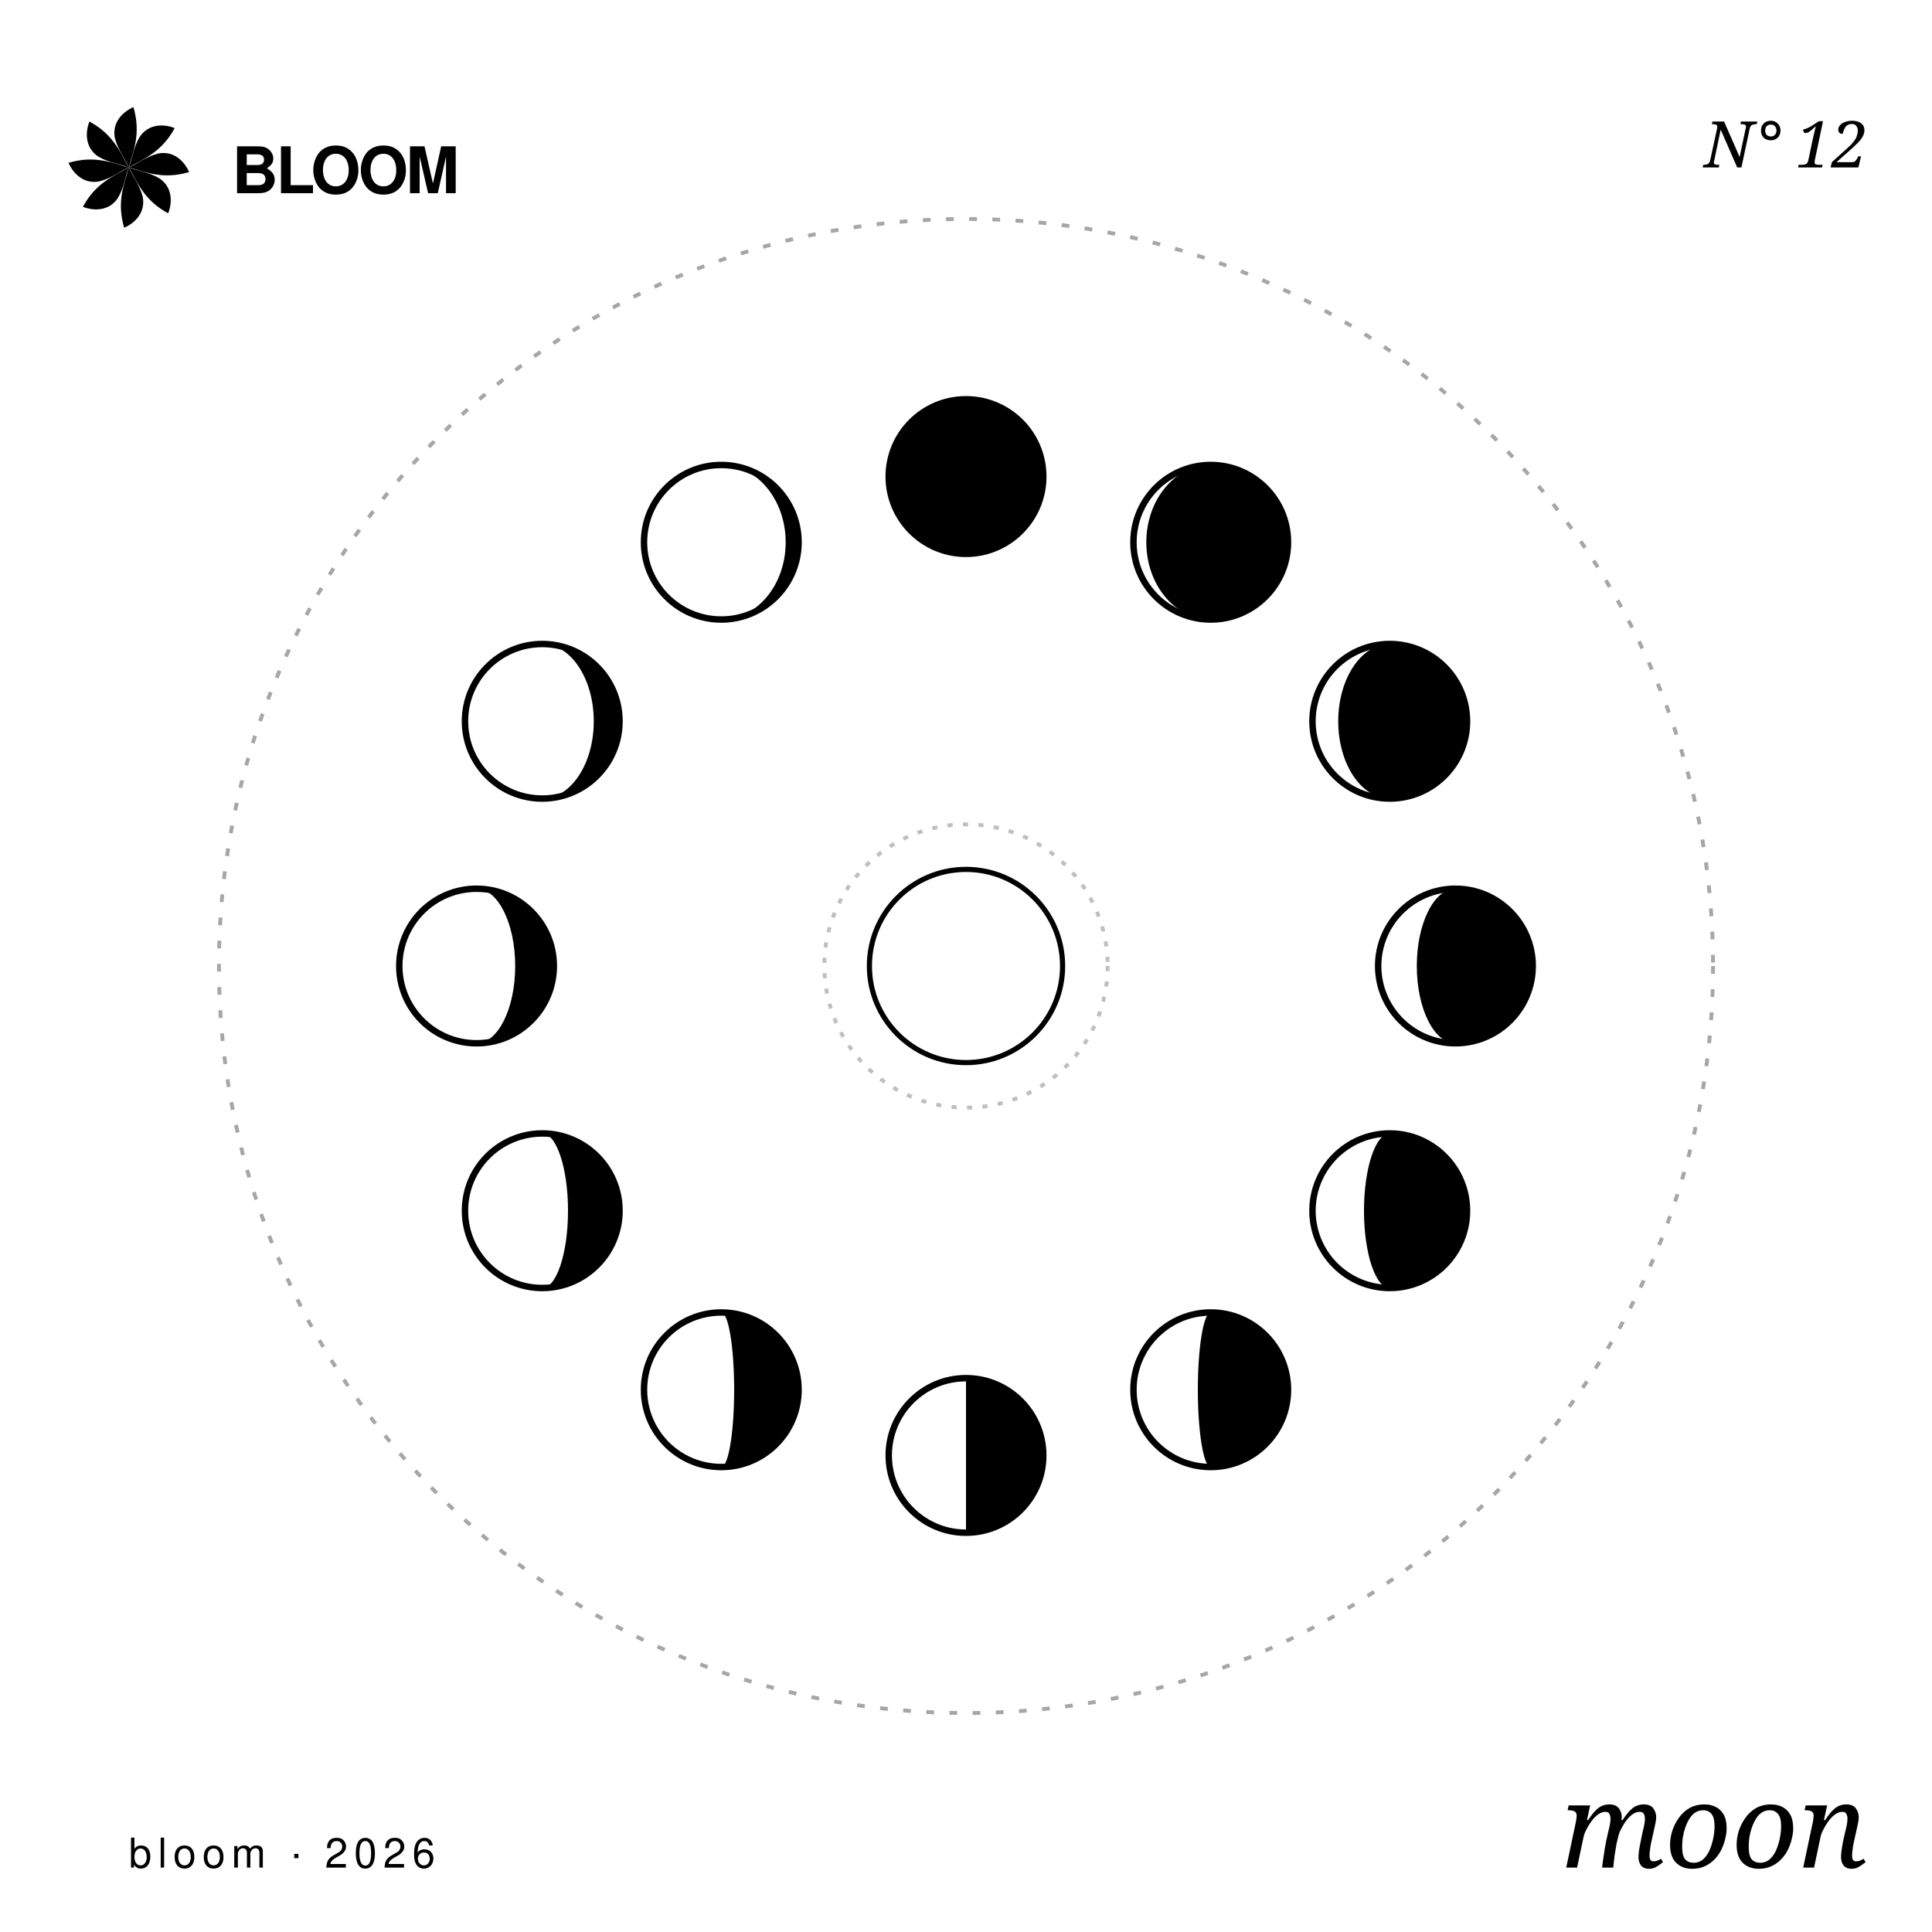
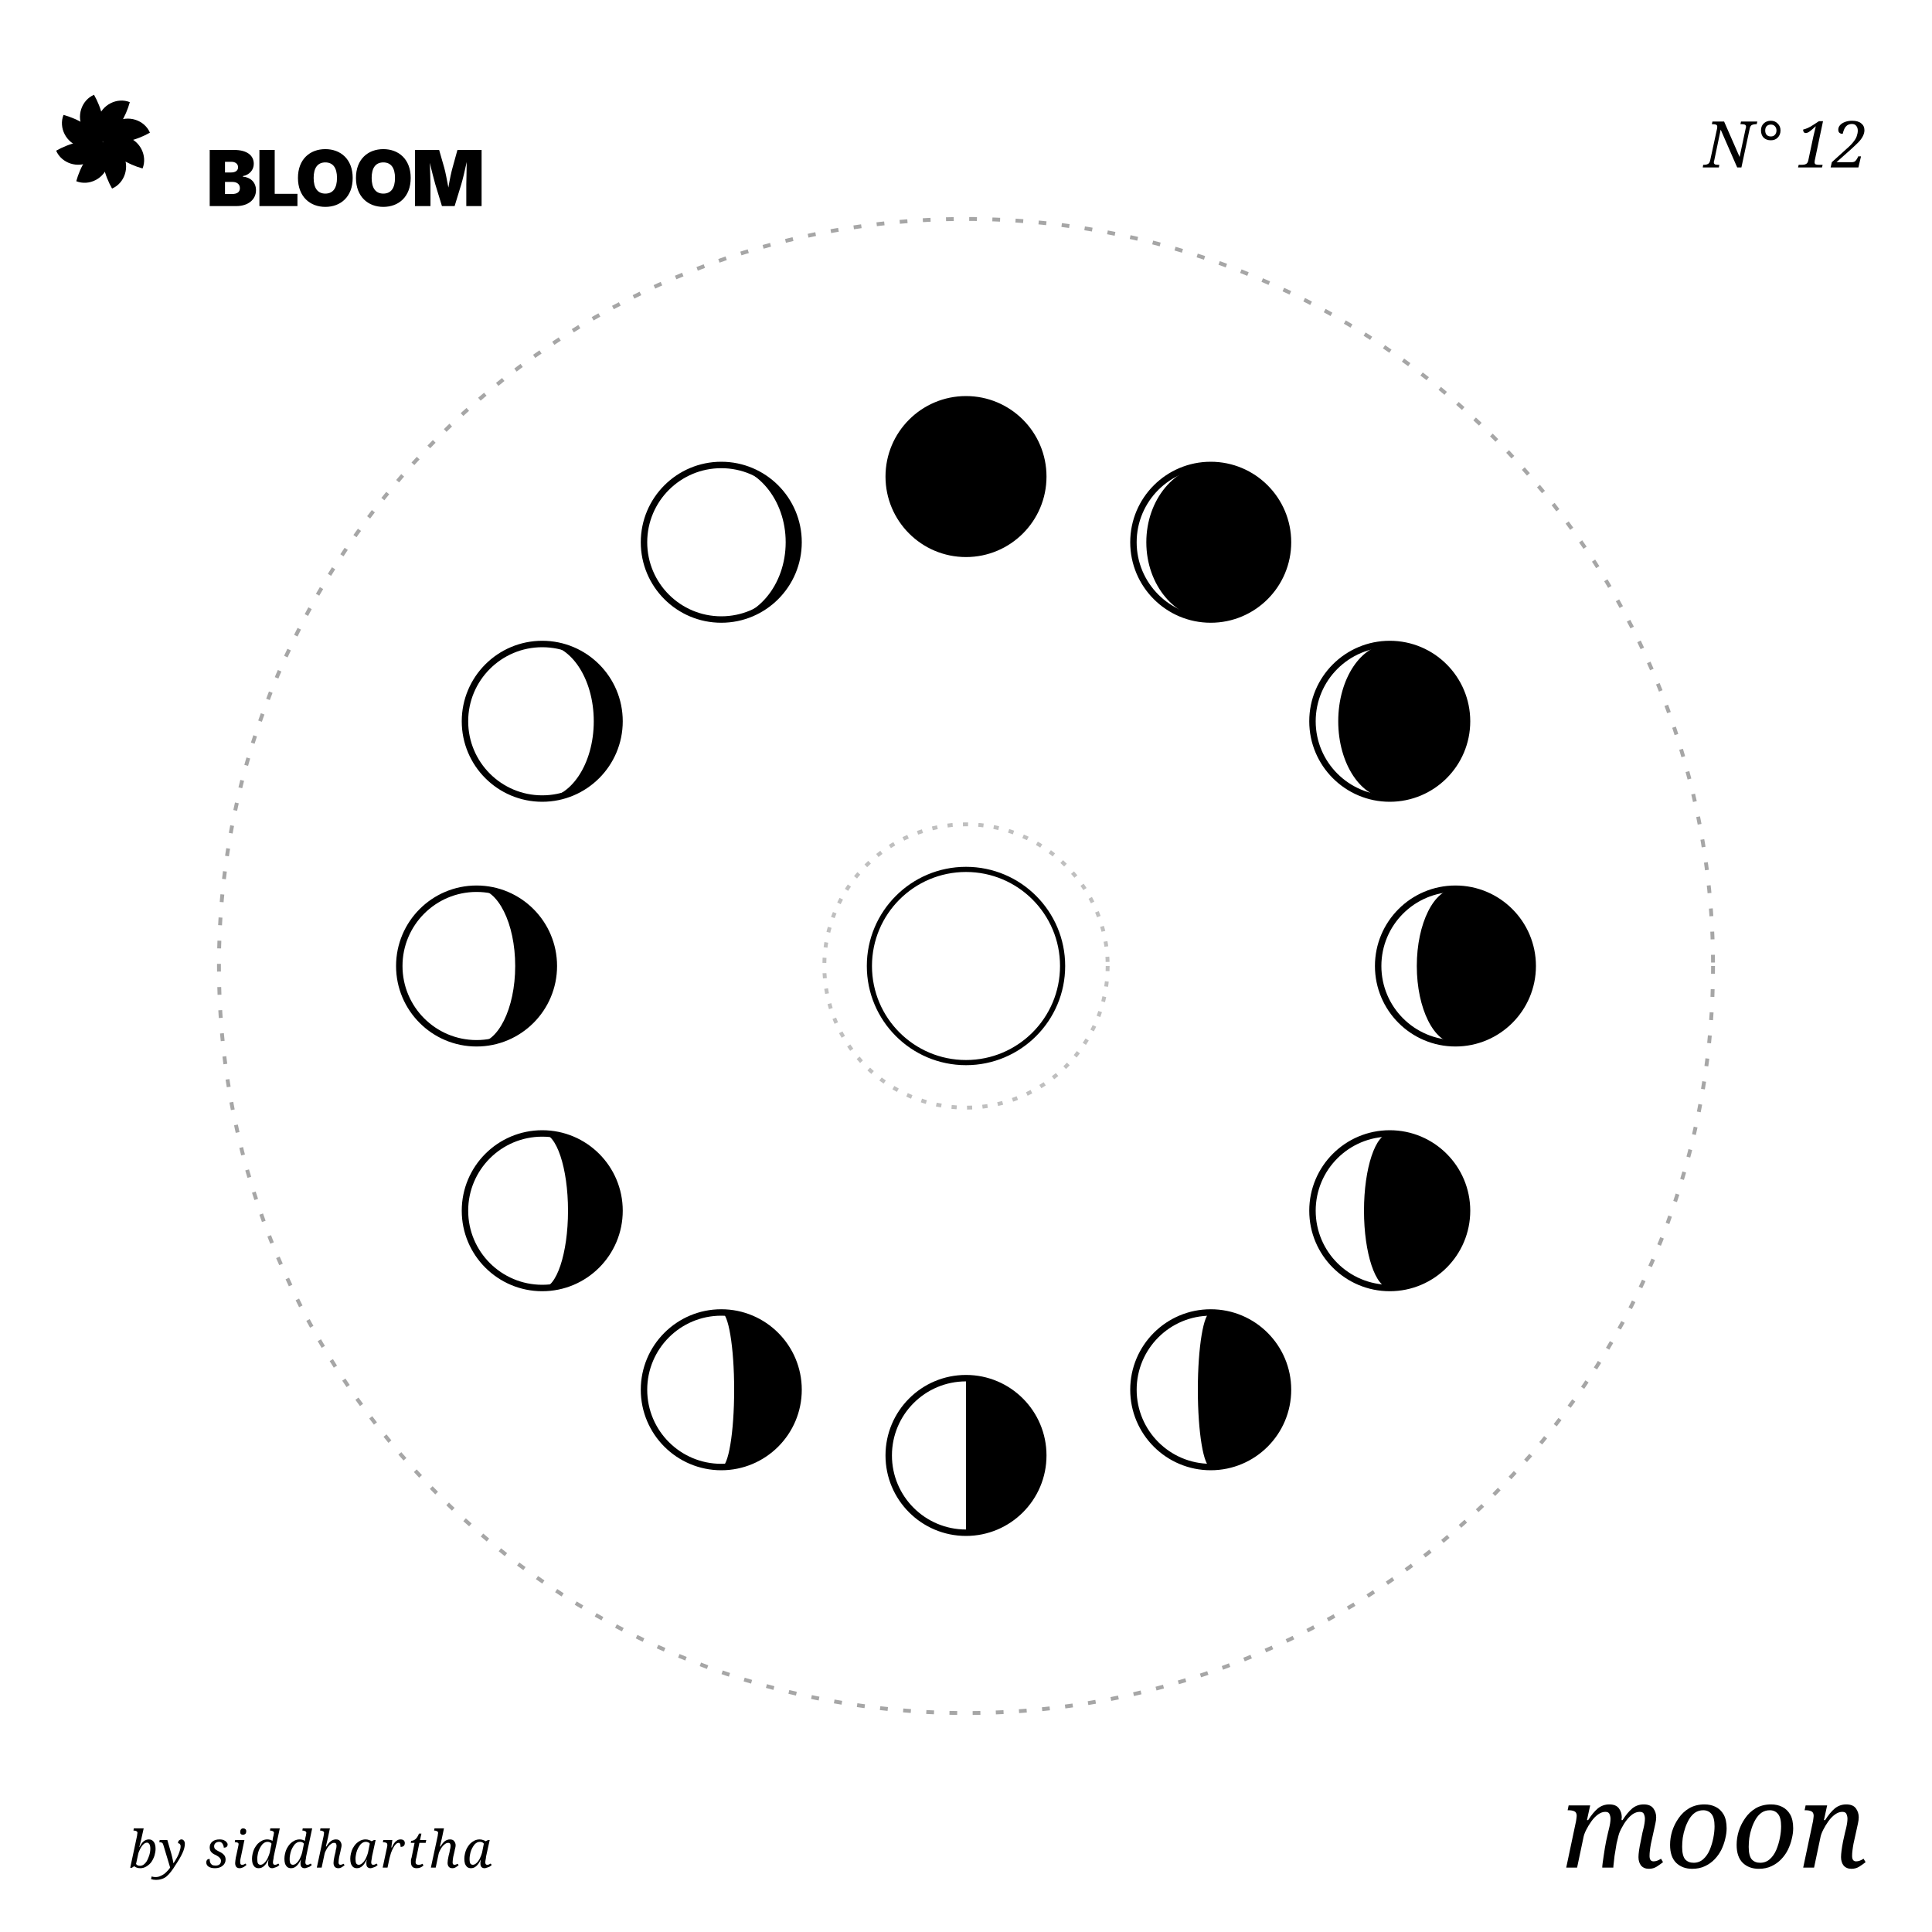
<svg xmlns="http://www.w3.org/2000/svg" viewBox="-75 -75 150 150" width="600" height="600">
  <circle r="58" fill="none" stroke="#000" stroke-width="0.3" stroke-dasharray="0.6,1.2" opacity="0.35" />
  <circle r="7.5" fill="none" stroke="#000" stroke-width="0.4" />
  <circle r="11" fill="none" stroke="#000" stroke-width="0.3" stroke-dasharray="0.4,0.8" opacity="0.25" />
  <g fill="none" stroke="#000" stroke-width="0.5">
    <g transform="translate(0.0 -38.0)">
      <circle r="6" />
      <path d="M 0,-6 A 6.0,6 0 0,0 0,6 A 6,6 0 0,0 0,-6 Z" fill="#000" stroke="none" />
    </g>
    <g transform="translate(19.0 -32.9)">
      <circle r="6" />
      <path d="M 0,-6 A 5.0,6 0 0,0 0,6 A 6,6 0 0,0 0,-6 Z" fill="#000" stroke="none" />
    </g>
    <g transform="translate(32.9 -19.0)">
      <circle r="6" />
      <path d="M 0,-6 A 4.0,6 0 0,0 0,6 A 6,6 0 0,0 0,-6 Z" fill="#000" stroke="none" />
    </g>
    <g transform="translate(38.0 0.0)">
      <circle r="6" />
      <path d="M 0,-6 A 3.0,6 0 0,0 0,6 A 6,6 0 0,0 0,-6 Z" fill="#000" stroke="none" />
    </g>
    <g transform="translate(32.9 19.0)">
      <circle r="6" />
      <path d="M 0,-6 A 2.0,6 0 0,0 0,6 A 6,6 0 0,0 0,-6 Z" fill="#000" stroke="none" />
    </g>
    <g transform="translate(19.0 32.9)">
      <circle r="6" />
      <path d="M 0,-6 A 1,6 0 0,0 0,6 A 6,6 0 0,0 0,-6 Z" fill="#000" stroke="none" />
    </g>
    <g transform="translate(0.0 38.0)">
      <circle r="6" />
      <path d="M 0,-6 A 0.0,6 0 0,1 0,6 A 6,6 0 0,0 0,-6 Z" fill="#000" stroke="none" />
    </g>
    <g transform="translate(-19.0 32.9)">
      <circle r="6" />
      <path d="M 0,-6 A 1,6 0 0,1 0,6 A 6,6 0 0,0 0,-6 Z" fill="#000" stroke="none" />
    </g>
    <g transform="translate(-32.9 19.0)">
      <circle r="6" />
      <path d="M 0,-6 A 2,6 0 0,1 0,6 A 6,6 0 0,0 0,-6 Z" fill="#000" stroke="none" />
    </g>
    <g transform="translate(-38.0 0.0)">
      <circle r="6" />
      <path d="M 0,-6 A 3.0,6 0 0,1 0,6 A 6,6 0 0,0 0,-6 Z" fill="#000" stroke="none" />
    </g>
    <g transform="translate(-32.9 -19.0)">
      <circle r="6" />
      <path d="M 0,-6 A 4.0,6 0 0,1 0,6 A 6,6 0 0,0 0,-6 Z" fill="#000" stroke="none" />
    </g>
    <g transform="translate(-19.0 -32.9)">
      <circle r="6" />
      <path d="M 0,-6 A 5.0,6 0 0,1 0,6 A 6,6 0 0,0 0,-6 Z" fill="#000" stroke="none" />
    </g>
  </g>
-   <g transform="translate(-65 -62)">
-     <g transform="scale(0.06)">
-       <path d="M 0,0 C 6,-22 16,-44 6,-78 C -8,-72 -22,-58 -18,-38 C -14,-22 -4,-10 0,0 Z" fill="#000" stroke="none" transform="rotate(0)" />
-       <path d="M 0,0 C 6,-22 16,-44 6,-78 C -8,-72 -22,-58 -18,-38 C -14,-22 -4,-10 0,0 Z" fill="#000" stroke="none" transform="rotate(45)" />
-       <path d="M 0,0 C 6,-22 16,-44 6,-78 C -8,-72 -22,-58 -18,-38 C -14,-22 -4,-10 0,0 Z" fill="#000" stroke="none" transform="rotate(90)" />
-       <path d="M 0,0 C 6,-22 16,-44 6,-78 C -8,-72 -22,-58 -18,-38 C -14,-22 -4,-10 0,0 Z" fill="#000" stroke="none" transform="rotate(135)" />
-       <path d="M 0,0 C 6,-22 16,-44 6,-78 C -8,-72 -22,-58 -18,-38 C -14,-22 -4,-10 0,0 Z" fill="#000" stroke="none" transform="rotate(180)" />
-       <path d="M 0,0 C 6,-22 16,-44 6,-78 C -8,-72 -22,-58 -18,-38 C -14,-22 -4,-10 0,0 Z" fill="#000" stroke="none" transform="rotate(225)" />
-       <path d="M 0,0 C 6,-22 16,-44 6,-78 C -8,-72 -22,-58 -18,-38 C -14,-22 -4,-10 0,0 Z" fill="#000" stroke="none" transform="rotate(270)" />
-       <path d="M 0,0 C 6,-22 16,-44 6,-78 C -8,-72 -22,-58 -18,-38 C -14,-22 -4,-10 0,0 Z" fill="#000" stroke="none" transform="rotate(315)" />
+   <g transform="translate(-67 -62)">
+     <g transform="translate(0 -2) scale(0.07)">
+       <path d="M 0,0 C 4,-18 -2,-38 -10,-52 C -24,-46 -30,-28 -22,-14 C -14,-6 -5,-3 0,0 Z" fill="#000" stroke="none" transform="rotate(0)" />
+       <path d="M 0,0 C 4,-18 -2,-38 -10,-52 C -24,-46 -30,-28 -22,-14 C -14,-6 -5,-3 0,0 Z" fill="#000" stroke="none" transform="rotate(45)" />
+       <path d="M 0,0 C 4,-18 -2,-38 -10,-52 C -24,-46 -30,-28 -22,-14 C -14,-6 -5,-3 0,0 Z" fill="#000" stroke="none" transform="rotate(90)" />
+       <path d="M 0,0 C 4,-18 -2,-38 -10,-52 C -24,-46 -30,-28 -22,-14 C -14,-6 -5,-3 0,0 Z" fill="#000" stroke="none" transform="rotate(135)" />
+       <path d="M 0,0 C 4,-18 -2,-38 -10,-52 C -24,-46 -30,-28 -22,-14 C -14,-6 -5,-3 0,0 Z" fill="#000" stroke="none" transform="rotate(180)" />
+       <path d="M 0,0 C 4,-18 -2,-38 -10,-52 C -24,-46 -30,-28 -22,-14 C -14,-6 -5,-3 0,0 Z" fill="#000" stroke="none" transform="rotate(225)" />
+       <path d="M 0,0 C 4,-18 -2,-38 -10,-52 C -24,-46 -30,-28 -22,-14 C -14,-6 -5,-3 0,0 Z" fill="#000" stroke="none" transform="rotate(270)" />
+       <path d="M 0,0 C 4,-18 -2,-38 -10,-52 C -24,-46 -30,-28 -22,-14 C -14,-6 -5,-3 0,0 Z" fill="#000" stroke="none" transform="rotate(315)" />
    </g>
-     <text x="8" y="2" font-family="Helvetica, Arial Black, sans-serif" font-weight="900" font-size="5" letter-spacing="-0.2" fill="#000">BLOOM</text>
+     <text x="8" y="3" font-family="Avenir Next Rounded Bold, Helvetica Rounded, SF Pro Rounded, Inter, sans-serif" font-weight="900" font-size="6" letter-spacing="-0.15" fill="#000">BLOOM</text>
  </g>
  <text x="70" y="-62" text-anchor="end" font-family="EB Garamond, Georgia, serif" font-style="italic" font-size="5" fill="#000">N° 12</text>
-   <text x="-65" y="70" font-family="Helvetica, Arial, sans-serif" font-size="3.2" letter-spacing="0.15em" fill="#000">bloom · 2026</text>
+   <text x="-65" y="70" font-family="EB Garamond, Georgia, serif" font-style="italic" font-size="4" letter-spacing="0.05em" fill="#000">by siddhartha</text>
  <text x="70" y="70" text-anchor="end" font-family="EB Garamond, Georgia, serif" font-style="italic" font-size="9" fill="#000">moon</text>
</svg>
